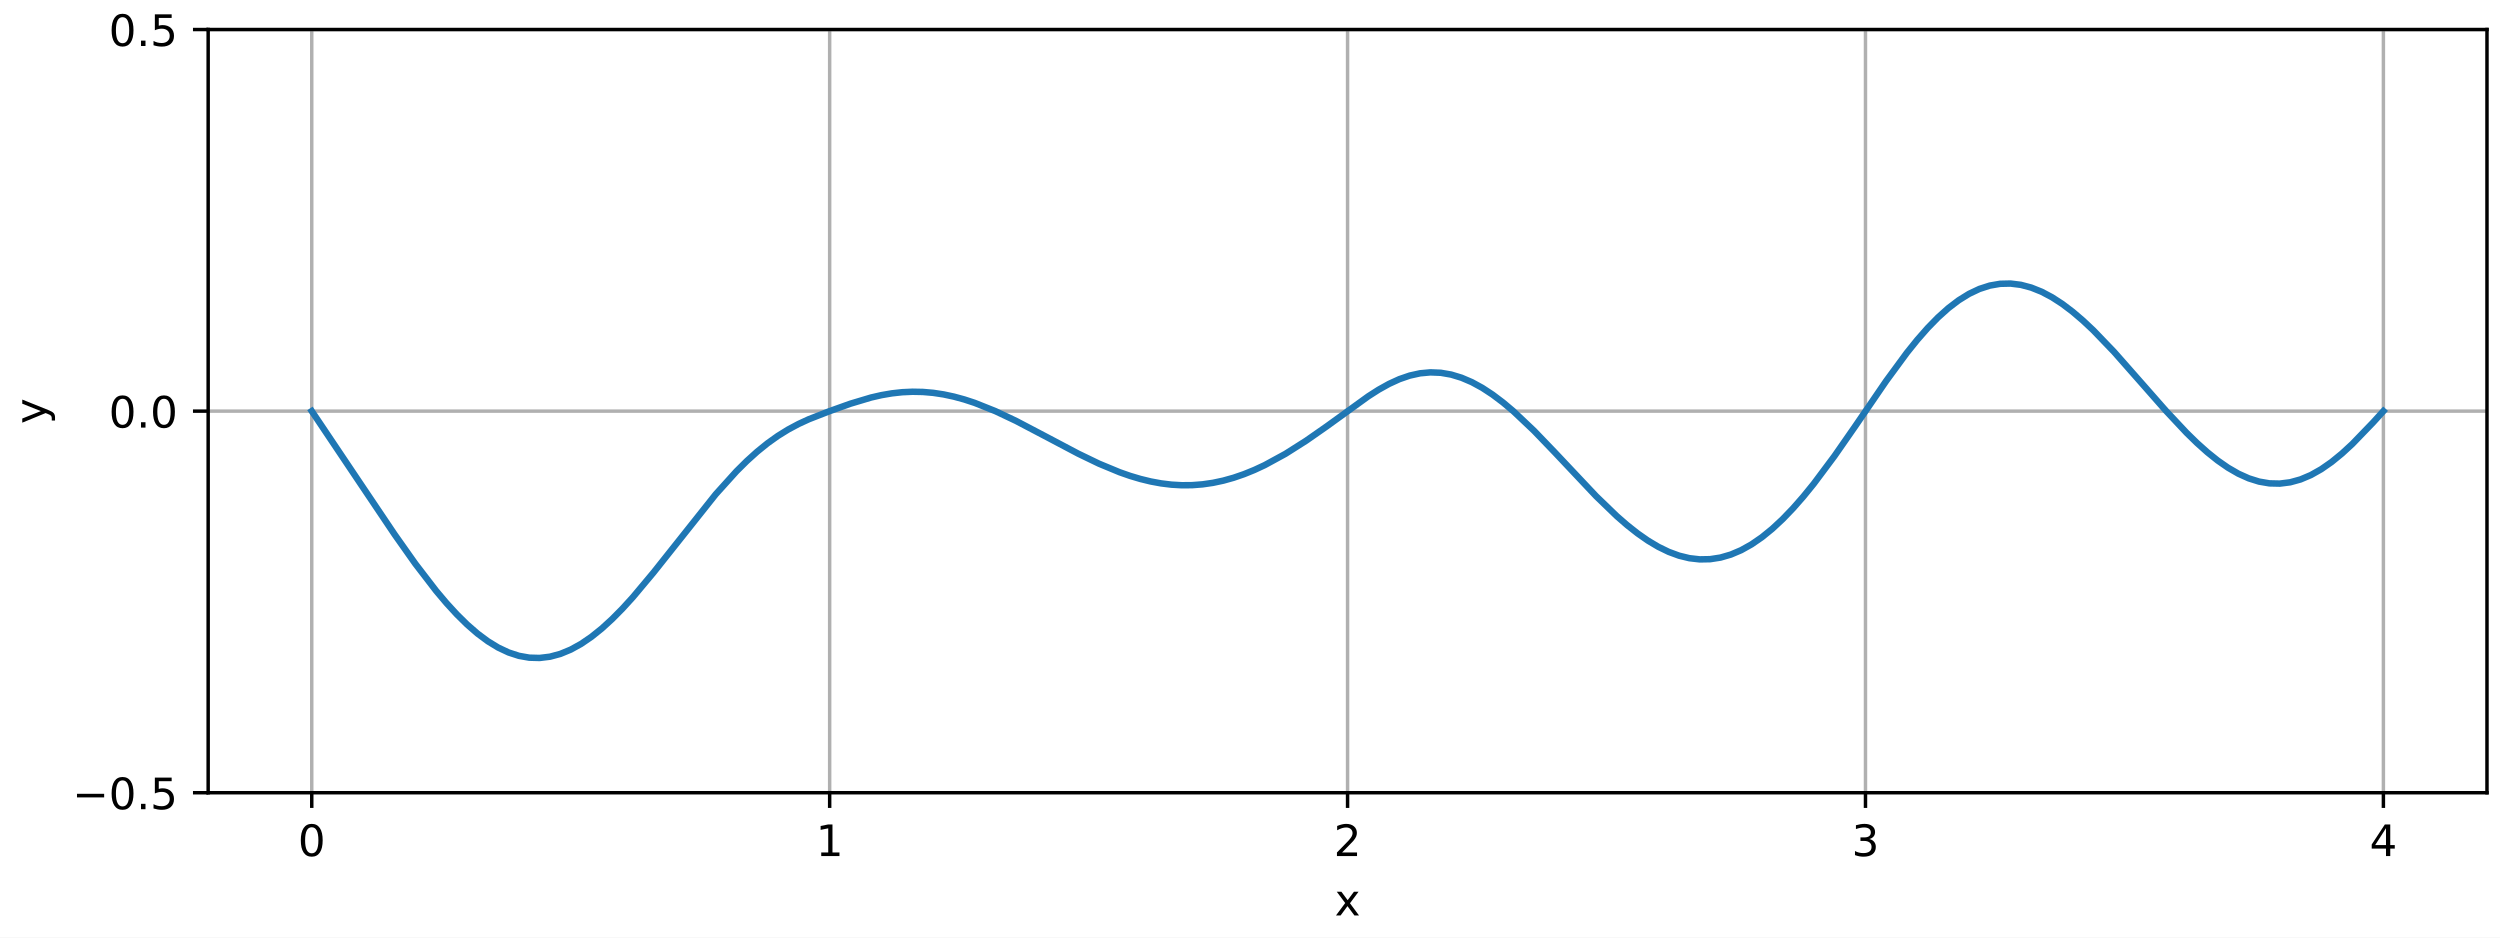
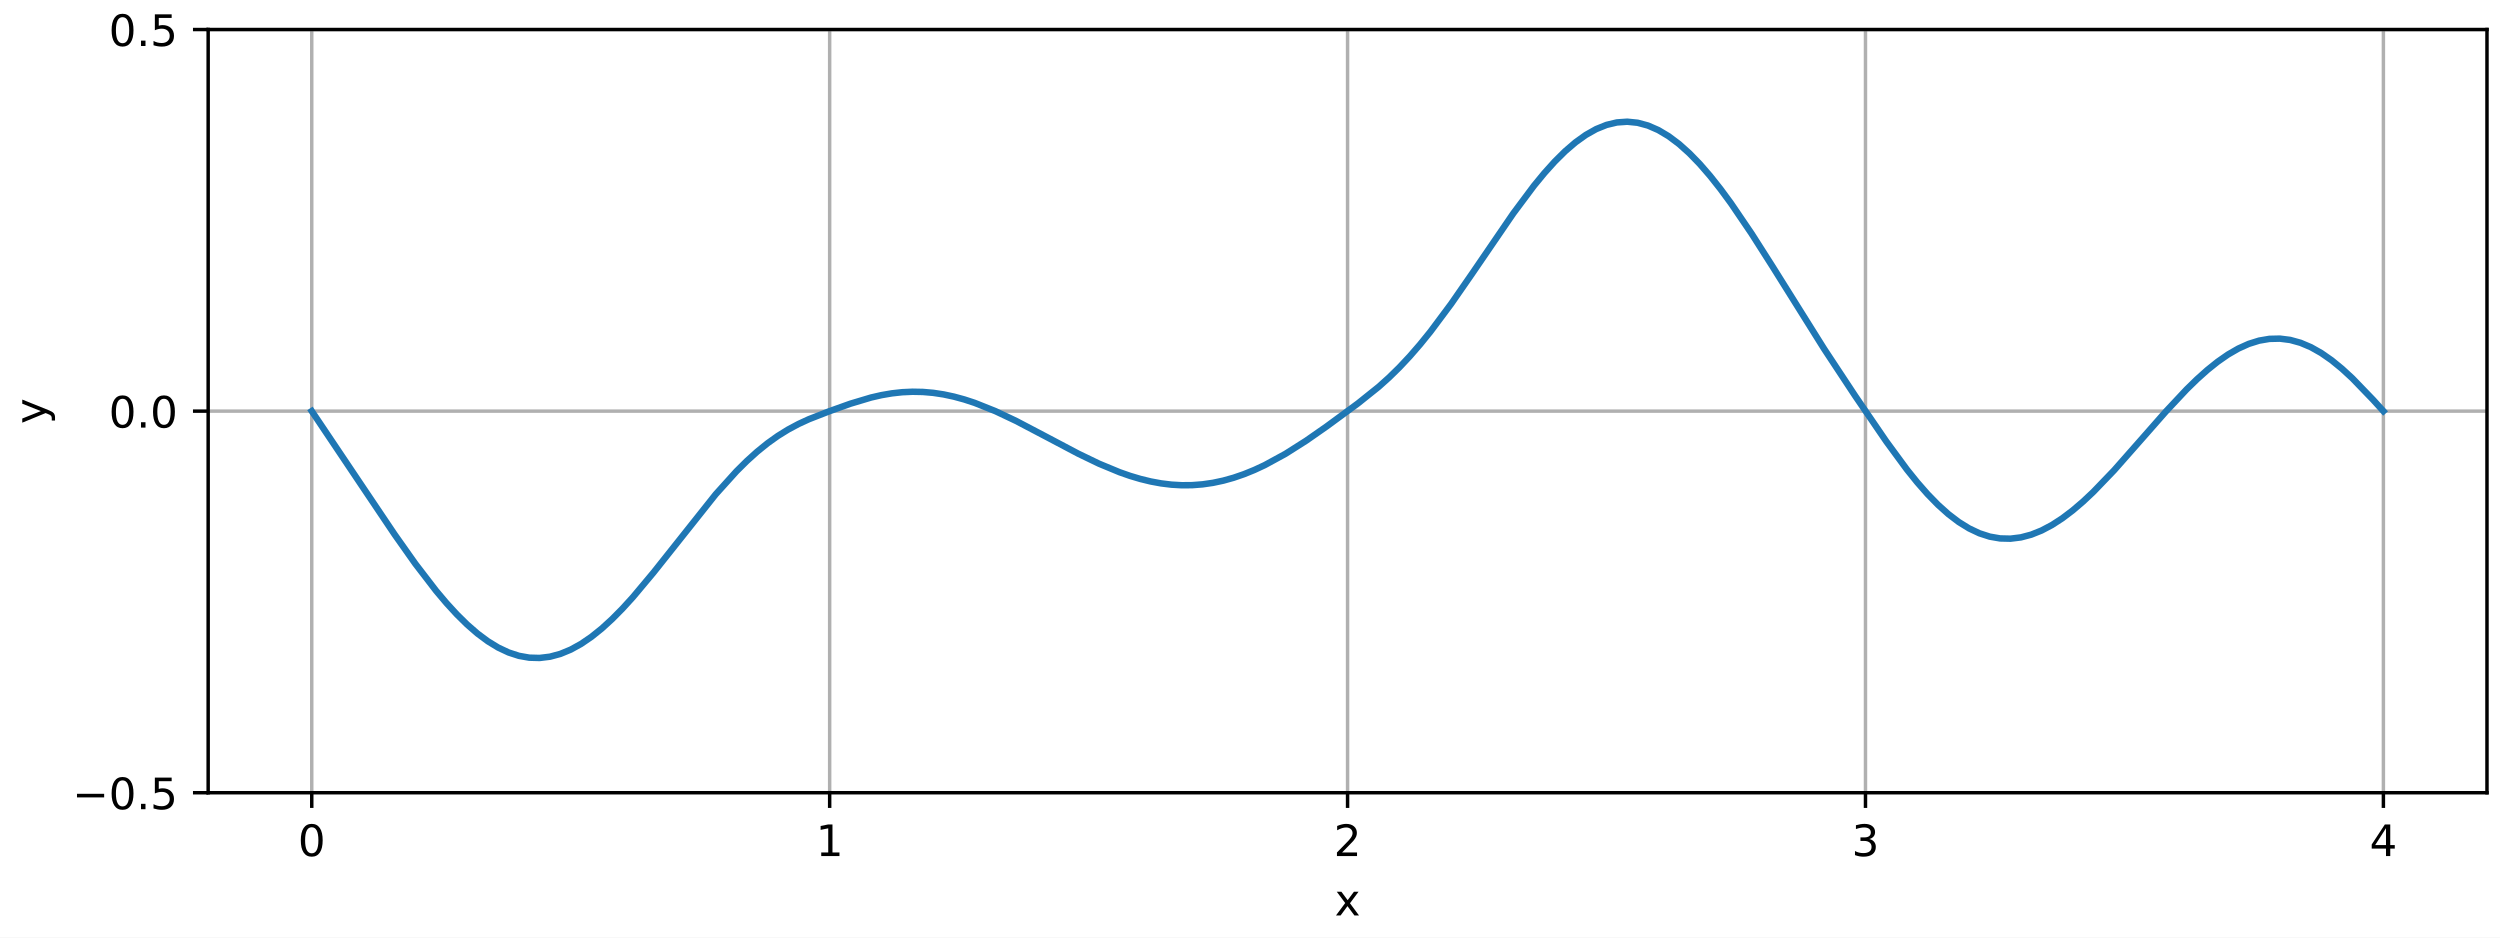
<svg xmlns="http://www.w3.org/2000/svg" xmlns:xlink="http://www.w3.org/1999/xlink" width="576pt" height="216pt" viewBox="0 0 576 216" version="1.1">
  <defs>
    <style type="text/css">*{stroke-linejoin: round; stroke-linecap: butt}</style>
  </defs>
  <g id="figure_1">
    <g id="patch_1">
      <path d="M 0 216  L 576 216  L 576 0  L 0 0  z " style="fill: #ffffff" />
    </g>
    <g id="axes_1">
      <g id="patch_2">
        <path d="M 47.961 182.644  L 573 182.644  L 573 6.799  L 47.961 6.799  z " style="fill: #ffffff" />
      </g>
      <g id="matplotlib.axis_1">
        <g id="xtick_1">
          <g id="line2d_1">
-             <path d="M 71.827 182.644  L 71.827 6.799  " clip-path="url(#p642de9c863)" style="fill: none; stroke: #b0b0b0; stroke-width: 0.8; stroke-linecap: square" />
+             <path d="M 71.827 182.644  L 71.827 6.799  " clip-path="url(#pce3fc48e0c)" style="fill: none; stroke: #b0b0b0; stroke-width: 0.8; stroke-linecap: square" />
          </g>
          <g id="line2d_2">
            <defs>
-               <path id="m0e5ea5283c" d="M 0 0  L 0 3.5  " style="stroke: #000000; stroke-width: 0.8" />
-             </defs>
-             <g>
-               <use xlink:href="#m0e5ea5283c" x="71.827" y="182.644" style="stroke: #000000; stroke-width: 0.8" />
+               <path id="m6cb107e73c" d="M 0 0  L 0 3.5  " style="stroke: #000000; stroke-width: 0.8" />
+             </defs>
+             <g>
+               <use xlink:href="#m6cb107e73c" x="71.827" y="182.644" style="stroke: #000000; stroke-width: 0.8" />
            </g>
          </g>
          <g id="text_1">
            <g transform="translate(68.64532 197.2419) scale(0.1 -0.1)">
              <defs>
                <path id="DejaVuSans-30" d="M 2034 4250  Q 1547 4250 1301 3770  Q 1056 3291 1056 2328  Q 1056 1369 1301 889  Q 1547 409 2034 409  Q 2525 409 2770 889  Q 3016 1369 3016 2328  Q 3016 3291 2770 3770  Q 2525 4250 2034 4250  z M 2034 4750  Q 2819 4750 3233 4129  Q 3647 3509 3647 2328  Q 3647 1150 3233 529  Q 2819 -91 2034 -91  Q 1250 -91 836 529  Q 422 1150 422 2328  Q 422 3509 836 4129  Q 1250 4750 2034 4750  z " transform="scale(0.015625)" />
              </defs>
              <use xlink:href="#DejaVuSans-30" />
            </g>
          </g>
        </g>
        <g id="xtick_2">
          <g id="line2d_3">
-             <path d="M 191.154 182.644  L 191.154 6.799  " clip-path="url(#p642de9c863)" style="fill: none; stroke: #b0b0b0; stroke-width: 0.8; stroke-linecap: square" />
+             <path d="M 191.154 182.644  L 191.154 6.799  " clip-path="url(#pce3fc48e0c)" style="fill: none; stroke: #b0b0b0; stroke-width: 0.8; stroke-linecap: square" />
          </g>
          <g id="line2d_4">
            <g>
-               <use xlink:href="#m0e5ea5283c" x="191.154" y="182.644" style="stroke: #000000; stroke-width: 0.8" />
+               <use xlink:href="#m6cb107e73c" x="191.154" y="182.644" style="stroke: #000000; stroke-width: 0.8" />
            </g>
          </g>
          <g id="text_2">
            <g transform="translate(187.9723 197.2419) scale(0.1 -0.1)">
              <defs>
                <path id="DejaVuSans-31" d="M 794 531  L 1825 531  L 1825 4091  L 703 3866  L 703 4441  L 1819 4666  L 2450 4666  L 2450 531  L 3481 531  L 3481 0  L 794 0  L 794 531  z " transform="scale(0.015625)" />
              </defs>
              <use xlink:href="#DejaVuSans-31" />
            </g>
          </g>
        </g>
        <g id="xtick_3">
          <g id="line2d_5">
-             <path d="M 310.48 182.644  L 310.48 6.799  " clip-path="url(#p642de9c863)" style="fill: none; stroke: #b0b0b0; stroke-width: 0.8; stroke-linecap: square" />
+             <path d="M 310.48 182.644  L 310.48 6.799  " clip-path="url(#pce3fc48e0c)" style="fill: none; stroke: #b0b0b0; stroke-width: 0.8; stroke-linecap: square" />
          </g>
          <g id="line2d_6">
            <g>
-               <use xlink:href="#m0e5ea5283c" x="310.48" y="182.644" style="stroke: #000000; stroke-width: 0.8" />
+               <use xlink:href="#m6cb107e73c" x="310.48" y="182.644" style="stroke: #000000; stroke-width: 0.8" />
            </g>
          </g>
          <g id="text_3">
            <g transform="translate(307.2992 197.2419) scale(0.1 -0.1)">
              <defs>
                <path id="DejaVuSans-32" d="M 1228 531  L 3431 531  L 3431 0  L 469 0  L 469 531  Q 828 903 1448 1529  Q 2069 2156 2228 2338  Q 2531 2678 2651 2914  Q 2772 3150 2772 3378  Q 2772 3750 2511 3984  Q 2250 4219 1831 4219  Q 1534 4219 1204 4116  Q 875 4013 500 3803  L 500 4441  Q 881 4594 1212 4672  Q 1544 4750 1819 4750  Q 2544 4750 2975 4387  Q 3406 4025 3406 3419  Q 3406 3131 3298 2873  Q 3191 2616 2906 2266  Q 2828 2175 2409 1742  Q 1991 1309 1228 531  z " transform="scale(0.015625)" />
              </defs>
              <use xlink:href="#DejaVuSans-32" />
            </g>
          </g>
        </g>
        <g id="xtick_4">
          <g id="line2d_7">
-             <path d="M 429.807 182.644  L 429.807 6.799  " clip-path="url(#p642de9c863)" style="fill: none; stroke: #b0b0b0; stroke-width: 0.8; stroke-linecap: square" />
+             <path d="M 429.807 182.644  L 429.807 6.799  " clip-path="url(#pce3fc48e0c)" style="fill: none; stroke: #b0b0b0; stroke-width: 0.8; stroke-linecap: square" />
          </g>
          <g id="line2d_8">
            <g>
-               <use xlink:href="#m0e5ea5283c" x="429.807" y="182.644" style="stroke: #000000; stroke-width: 0.8" />
+               <use xlink:href="#m6cb107e73c" x="429.807" y="182.644" style="stroke: #000000; stroke-width: 0.8" />
            </g>
          </g>
          <g id="text_4">
            <g transform="translate(426.6262 197.2419) scale(0.1 -0.1)">
              <defs>
                <path id="DejaVuSans-33" d="M 2597 2516  Q 3050 2419 3304 2112  Q 3559 1806 3559 1356  Q 3559 666 3084 287  Q 2609 -91 1734 -91  Q 1441 -91 1130 -33  Q 819 25 488 141  L 488 750  Q 750 597 1062 519  Q 1375 441 1716 441  Q 2309 441 2620 675  Q 2931 909 2931 1356  Q 2931 1769 2642 2001  Q 2353 2234 1838 2234  L 1294 2234  L 1294 2753  L 1863 2753  Q 2328 2753 2575 2939  Q 2822 3125 2822 3475  Q 2822 3834 2567 4026  Q 2313 4219 1838 4219  Q 1578 4219 1281 4162  Q 984 4106 628 3988  L 628 4550  Q 988 4650 1302 4700  Q 1616 4750 1894 4750  Q 2613 4750 3031 4423  Q 3450 4097 3450 3541  Q 3450 3153 3228 2886  Q 3006 2619 2597 2516  z " transform="scale(0.015625)" />
              </defs>
              <use xlink:href="#DejaVuSans-33" />
            </g>
          </g>
        </g>
        <g id="xtick_5">
          <g id="line2d_9">
-             <path d="M 549.134 182.644  L 549.134 6.799  " clip-path="url(#p642de9c863)" style="fill: none; stroke: #b0b0b0; stroke-width: 0.8; stroke-linecap: square" />
+             <path d="M 549.134 182.644  L 549.134 6.799  " clip-path="url(#pce3fc48e0c)" style="fill: none; stroke: #b0b0b0; stroke-width: 0.8; stroke-linecap: square" />
          </g>
          <g id="line2d_10">
            <g>
-               <use xlink:href="#m0e5ea5283c" x="549.134" y="182.644" style="stroke: #000000; stroke-width: 0.8" />
+               <use xlink:href="#m6cb107e73c" x="549.134" y="182.644" style="stroke: #000000; stroke-width: 0.8" />
            </g>
          </g>
          <g id="text_5">
            <g transform="translate(545.9531 197.2419) scale(0.1 -0.1)">
              <defs>
                <path id="DejaVuSans-34" d="M 2419 4116  L 825 1625  L 2419 1625  L 2419 4116  z M 2253 4666  L 3047 4666  L 3047 1625  L 3713 1625  L 3713 1100  L 3047 1100  L 3047 0  L 2419 0  L 2419 1100  L 313 1100  L 313 1709  L 2253 4666  z " transform="scale(0.015625)" />
              </defs>
              <use xlink:href="#DejaVuSans-34" />
            </g>
          </g>
        </g>
        <g id="text_6">
          <g transform="translate(307.5211 210.9201) scale(0.1 -0.1)">
            <defs>
              <path id="DejaVuSans-78" d="M 3513 3500  L 2247 1797  L 3578 0  L 2900 0  L 1881 1375  L 863 0  L 184 0  L 1544 1831  L 300 3500  L 978 3500  L 1906 2253  L 2834 3500  L 3513 3500  z " transform="scale(0.015625)" />
            </defs>
            <use xlink:href="#DejaVuSans-78" />
          </g>
        </g>
      </g>
      <g id="matplotlib.axis_2">
        <g id="ytick_1">
          <g id="line2d_11">
-             <path d="M 47.961 182.644  L 573 182.644  " clip-path="url(#p642de9c863)" style="fill: none; stroke: #b0b0b0; stroke-width: 0.8; stroke-linecap: square" />
+             <path d="M 47.961 182.644  L 573 182.644  " clip-path="url(#pce3fc48e0c)" style="fill: none; stroke: #b0b0b0; stroke-width: 0.8; stroke-linecap: square" />
          </g>
          <g id="line2d_12">
            <defs>
-               <path id="mee56ac7de1" d="M 0 0  L -3.5 0  " style="stroke: #000000; stroke-width: 0.8" />
-             </defs>
-             <g>
-               <use xlink:href="#mee56ac7de1" x="47.961" y="182.644" style="stroke: #000000; stroke-width: 0.8" />
+               <path id="mdb4c72b136" d="M 0 0  L -3.5 0  " style="stroke: #000000; stroke-width: 0.8" />
+             </defs>
+             <g>
+               <use xlink:href="#mdb4c72b136" x="47.961" y="182.644" style="stroke: #000000; stroke-width: 0.8" />
            </g>
          </g>
          <g id="text_7">
            <g transform="translate(16.67836 186.4427) scale(0.1 -0.1)">
              <defs>
                <path id="DejaVuSans-2212" d="M 678 2272  L 4684 2272  L 4684 1741  L 678 1741  L 678 2272  z " transform="scale(0.015625)" />
                <path id="DejaVuSans-2e" d="M 684 794  L 1344 794  L 1344 0  L 684 0  L 684 794  z " transform="scale(0.015625)" />
                <path id="DejaVuSans-35" d="M 691 4666  L 3169 4666  L 3169 4134  L 1269 4134  L 1269 2991  Q 1406 3038 1543 3061  Q 1681 3084 1819 3084  Q 2600 3084 3056 2656  Q 3513 2228 3513 1497  Q 3513 744 3044 326  Q 2575 -91 1722 -91  Q 1428 -91 1123 -41  Q 819 9 494 109  L 494 744  Q 775 591 1075 516  Q 1375 441 1709 441  Q 2250 441 2565 725  Q 2881 1009 2881 1497  Q 2881 1984 2565 2268  Q 2250 2553 1709 2553  Q 1456 2553 1204 2497  Q 953 2441 691 2322  L 691 4666  z " transform="scale(0.015625)" />
              </defs>
              <use xlink:href="#DejaVuSans-2212" />
              <use xlink:href="#DejaVuSans-30" x="83.789" />
              <use xlink:href="#DejaVuSans-2e" x="147.412" />
              <use xlink:href="#DejaVuSans-35" x="179.199" />
            </g>
          </g>
        </g>
        <g id="ytick_2">
          <g id="line2d_13">
-             <path d="M 47.961 94.721  L 573 94.721  " clip-path="url(#p642de9c863)" style="fill: none; stroke: #b0b0b0; stroke-width: 0.8; stroke-linecap: square" />
+             <path d="M 47.961 94.721  L 573 94.721  " clip-path="url(#pce3fc48e0c)" style="fill: none; stroke: #b0b0b0; stroke-width: 0.8; stroke-linecap: square" />
          </g>
          <g id="line2d_14">
            <g>
-               <use xlink:href="#mee56ac7de1" x="47.961" y="94.721" style="stroke: #000000; stroke-width: 0.8" />
+               <use xlink:href="#mdb4c72b136" x="47.961" y="94.721" style="stroke: #000000; stroke-width: 0.8" />
            </g>
          </g>
          <g id="text_8">
            <g transform="translate(25.05805 98.5207) scale(0.1 -0.1)">
              <use xlink:href="#DejaVuSans-30" />
              <use xlink:href="#DejaVuSans-2e" x="63.623" />
              <use xlink:href="#DejaVuSans-30" x="95.41" />
            </g>
          </g>
        </g>
        <g id="ytick_3">
          <g id="line2d_15">
-             <path d="M 47.961 6.799  L 573 6.799  " clip-path="url(#p642de9c863)" style="fill: none; stroke: #b0b0b0; stroke-width: 0.8; stroke-linecap: square" />
+             <path d="M 47.961 6.799  L 573 6.799  " clip-path="url(#pce3fc48e0c)" style="fill: none; stroke: #b0b0b0; stroke-width: 0.8; stroke-linecap: square" />
          </g>
          <g id="line2d_16">
            <g>
-               <use xlink:href="#mee56ac7de1" x="47.961" y="6.799" style="stroke: #000000; stroke-width: 0.8" />
+               <use xlink:href="#mdb4c72b136" x="47.961" y="6.799" style="stroke: #000000; stroke-width: 0.8" />
            </g>
          </g>
          <g id="text_9">
            <g transform="translate(25.05805 10.59868) scale(0.1 -0.1)">
              <use xlink:href="#DejaVuSans-30" />
              <use xlink:href="#DejaVuSans-2e" x="63.623" />
              <use xlink:href="#DejaVuSans-35" x="95.41" />
            </g>
          </g>
        </g>
        <g id="text_10">
          <g transform="translate(10.59868 97.68086) rotate(-90) scale(0.1 -0.1)">
            <defs>
              <path id="DejaVuSans-79" d="M 2059 -325  Q 1816 -950 1584 -1140  Q 1353 -1331 966 -1331  L 506 -1331  L 506 -850  L 844 -850  Q 1081 -850 1212 -737  Q 1344 -625 1503 -206  L 1606 56  L 191 3500  L 800 3500  L 1894 763  L 2988 3500  L 3597 3500  L 2059 -325  z " transform="scale(0.015625)" />
            </defs>
            <use xlink:href="#DejaVuSans-79" />
          </g>
        </g>
      </g>
      <g id="line2d_17">
-         <path d="M 71.827 94.721  L 83.759 112.494  L 90.919 123.136  L 95.692 129.89  L 100.465 136.104  L 102.852 138.933  L 105.238 141.537  L 107.625 143.89  L 110.011 145.966  L 112.398 147.743  L 114.784 149.202  L 117.171 150.326  L 119.557 151.104  L 121.944 151.528  L 124.33 151.594  L 126.717 151.303  L 129.104 150.659  L 131.49 149.673  L 133.877 148.357  L 136.263 146.729  L 138.65 144.812  L 141.036 142.631  L 143.423 140.216  L 145.809 137.598  L 150.582 131.897  L 164.902 113.882  L 169.675 108.591  L 172.061 106.223  L 174.448 104.068  L 176.834 102.137  L 179.221 100.435  L 181.607 98.955  L 183.994 97.68  L 186.38 96.581  L 191.154 94.721  L 195.927 93.015  L 200.7 91.587  L 203.086 91.04  L 205.473 90.63  L 207.859 90.366  L 210.246 90.257  L 212.632 90.305  L 215.019 90.512  L 217.405 90.875  L 219.792 91.386  L 222.179 92.038  L 224.565 92.82  L 229.338 94.725  L 234.111 96.984  L 241.271 100.745  L 248.43 104.527  L 253.204 106.83  L 257.977 108.809  L 260.363 109.642  L 262.75 110.353  L 265.136 110.934  L 267.523 111.373  L 269.909 111.664  L 272.296 111.801  L 274.682 111.778  L 277.069 111.594  L 279.455 111.248  L 281.842 110.739  L 284.229 110.072  L 286.615 109.25  L 289.002 108.28  L 291.388 107.169  L 296.161 104.567  L 300.934 101.54  L 305.707 98.211  L 315.254 91.308  L 317.64 89.782  L 320.027 88.452  L 322.413 87.359  L 324.8 86.538  L 327.186 86.01  L 329.573 85.792  L 331.959 85.889  L 334.346 86.303  L 336.732 87.028  L 339.119 88.05  L 341.505 89.354  L 343.892 90.919  L 346.279 92.72  L 348.665 94.729  L 353.438 99.247  L 358.211 104.209  L 367.757 114.333  L 372.53 118.939  L 374.917 121.013  L 377.304 122.896  L 379.69 124.562  L 382.077 125.985  L 384.463 127.146  L 386.85 128.025  L 389.236 128.607  L 391.623 128.88  L 394.009 128.835  L 396.396 128.467  L 398.782 127.774  L 401.169 126.758  L 403.555 125.423  L 405.942 123.779  L 408.329 121.839  L 410.715 119.617  L 413.102 117.135  L 415.488 114.413  L 417.875 111.478  L 422.648 105.089  L 427.421 98.231  L 434.58 87.768  L 439.354 81.267  L 441.74 78.304  L 444.127 75.584  L 446.513 73.14  L 448.9 70.998  L 451.286 69.18  L 453.673 67.701  L 456.059 66.572  L 458.446 65.801  L 460.832 65.389  L 463.219 65.333  L 465.606 65.627  L 467.992 66.259  L 470.379 67.215  L 472.765 68.477  L 475.152 70.024  L 477.538 71.831  L 479.925 73.87  L 482.311 76.113  L 487.084 81.078  L 494.244 89.199  L 499.017 94.629  L 503.79 99.723  L 506.177 102.051  L 508.563 104.188  L 510.95 106.101  L 513.336 107.76  L 515.723 109.139  L 518.109 110.212  L 520.496 110.96  L 522.882 111.367  L 525.269 111.422  L 527.656 111.121  L 530.042 110.462  L 532.429 109.452  L 534.815 108.105  L 537.202 106.442  L 539.588 104.492  L 541.975 102.293  L 546.748 97.346  L 549.134 94.721  L 549.134 94.721  " clip-path="url(#p642de9c863)" style="fill: none; stroke: #1f77b4; stroke-width: 1.5; stroke-linecap: square" />
+         <path d="M 71.827 94.721  L 83.759 112.494  L 90.919 123.136  L 95.692 129.89  L 100.465 136.104  L 102.852 138.933  L 105.238 141.537  L 107.625 143.89  L 110.011 145.966  L 112.398 147.743  L 114.784 149.202  L 117.171 150.326  L 119.557 151.104  L 121.944 151.528  L 124.33 151.594  L 126.717 151.303  L 129.104 150.659  L 131.49 149.673  L 133.877 148.357  L 136.263 146.729  L 138.65 144.812  L 141.036 142.631  L 143.423 140.216  L 145.809 137.598  L 150.582 131.897  L 164.902 113.882  L 169.675 108.591  L 172.061 106.223  L 174.448 104.068  L 176.834 102.137  L 179.221 100.435  L 181.607 98.955  L 183.994 97.68  L 186.38 96.581  L 191.154 94.721  L 195.927 93.015  L 200.7 91.587  L 203.086 91.04  L 205.473 90.63  L 207.859 90.366  L 210.246 90.257  L 212.632 90.305  L 215.019 90.512  L 217.405 90.875  L 219.792 91.386  L 222.179 92.038  L 224.565 92.82  L 229.338 94.725  L 234.111 96.984  L 241.271 100.745  L 248.43 104.527  L 253.204 106.83  L 257.977 108.809  L 260.363 109.642  L 262.75 110.353  L 265.136 110.934  L 267.523 111.373  L 269.909 111.664  L 272.296 111.801  L 274.682 111.778  L 277.069 111.594  L 279.455 111.248  L 281.842 110.739  L 284.229 110.072  L 286.615 109.25  L 289.002 108.28  L 291.388 107.169  L 296.161 104.567  L 300.934 101.54  L 305.707 98.211  L 312.867 92.95  L 317.64 89.131  L 320.027 86.987  L 322.413 84.65  L 324.8 82.106  L 327.186 79.356  L 329.573 76.41  L 334.346 70.008  L 339.119 63.126  L 348.665 49.165  L 353.438 42.775  L 355.825 39.876  L 358.211 37.225  L 360.598 34.857  L 362.984 32.804  L 365.371 31.092  L 367.757 29.745  L 370.144 28.78  L 372.53 28.21  L 374.917 28.043  L 377.304 28.283  L 379.69 28.926  L 382.077 29.966  L 384.463 31.39  L 386.85 33.182  L 389.236 35.321  L 391.623 37.781  L 394.009 40.534  L 396.396 43.549  L 398.782 46.79  L 403.555 53.811  L 408.329 61.302  L 420.261 80.352  L 427.421 91.198  L 434.58 101.675  L 439.354 108.176  L 441.74 111.139  L 444.127 113.859  L 446.513 116.303  L 448.9 118.445  L 451.286 120.263  L 453.673 121.742  L 456.059 122.871  L 458.446 123.642  L 460.832 124.054  L 463.219 124.11  L 465.606 123.816  L 467.992 123.184  L 470.379 122.228  L 472.765 120.966  L 475.152 119.419  L 477.538 117.612  L 479.925 115.573  L 482.311 113.33  L 487.084 108.365  L 494.244 100.244  L 499.017 94.814  L 503.79 89.72  L 506.177 87.392  L 508.563 85.255  L 510.95 83.342  L 513.336 81.682  L 515.723 80.304  L 518.109 79.231  L 520.496 78.483  L 522.882 78.076  L 525.269 78.021  L 527.656 78.322  L 530.042 78.981  L 532.429 79.991  L 534.815 81.338  L 537.202 83.001  L 539.588 84.951  L 541.975 87.15  L 546.748 92.097  L 549.134 94.721  L 549.134 94.721  " clip-path="url(#pce3fc48e0c)" style="fill: none; stroke: #1f77b4; stroke-width: 1.5; stroke-linecap: square" />
      </g>
      <g id="patch_3">
        <path d="M 47.961 182.644  L 47.961 6.799  " style="fill: none; stroke: #000000; stroke-width: 0.8; stroke-linejoin: miter; stroke-linecap: square" />
      </g>
      <g id="patch_4">
        <path d="M 573 182.644  L 573 6.799  " style="fill: none; stroke: #000000; stroke-width: 0.8; stroke-linejoin: miter; stroke-linecap: square" />
      </g>
      <g id="patch_5">
        <path d="M 47.961 182.644  L 573 182.644  " style="fill: none; stroke: #000000; stroke-width: 0.8; stroke-linejoin: miter; stroke-linecap: square" />
      </g>
      <g id="patch_6">
        <path d="M 47.961 6.799  L 573 6.799  " style="fill: none; stroke: #000000; stroke-width: 0.8; stroke-linejoin: miter; stroke-linecap: square" />
      </g>
    </g>
  </g>
  <defs>
-     <clipPath id="p642de9c863">
+     <clipPath id="pce3fc48e0c">
      <rect x="47.961" y="6.799" width="525.039" height="175.844" />
    </clipPath>
  </defs>
</svg>
